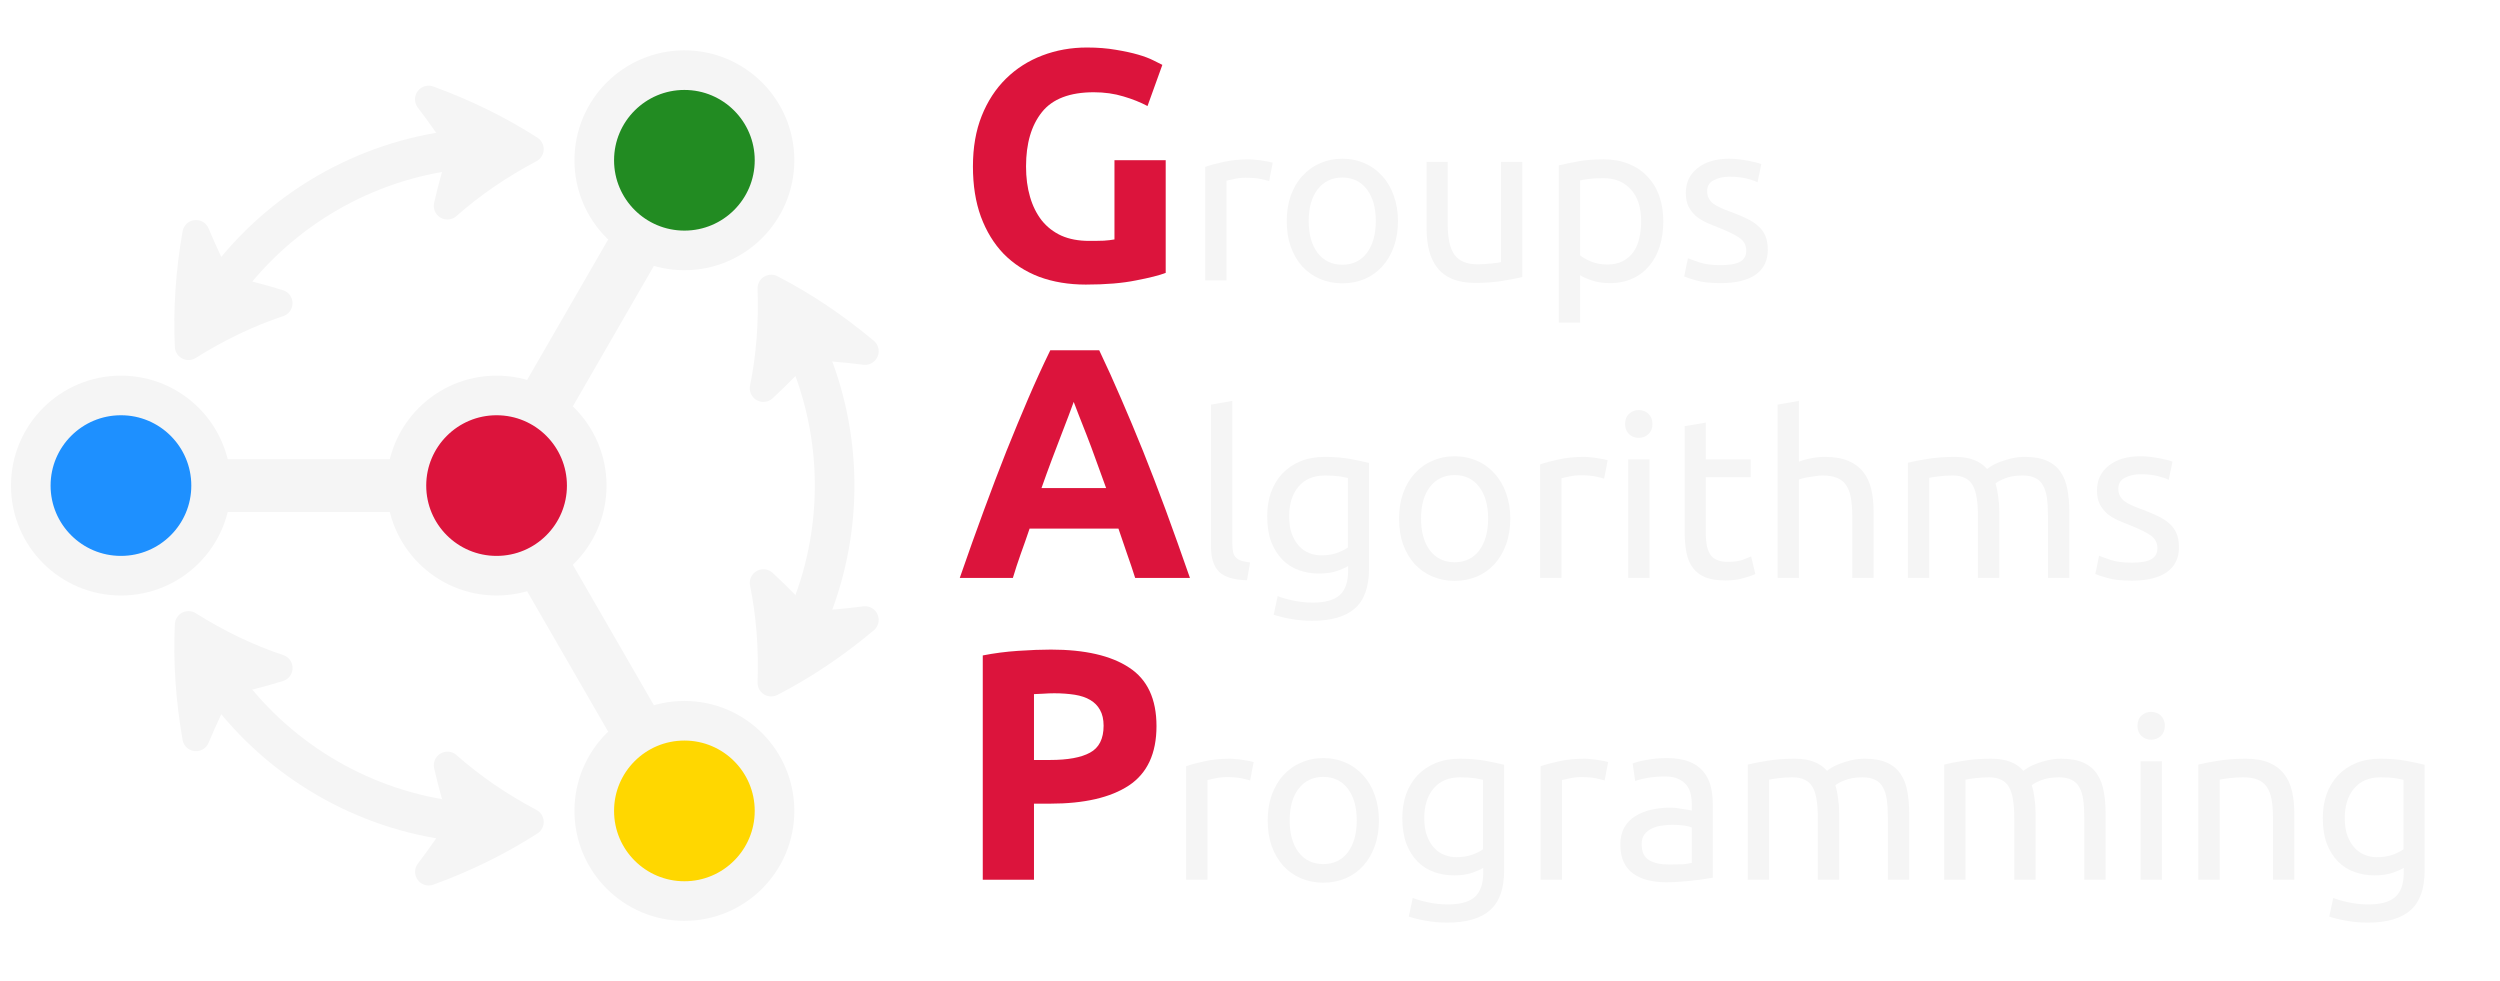
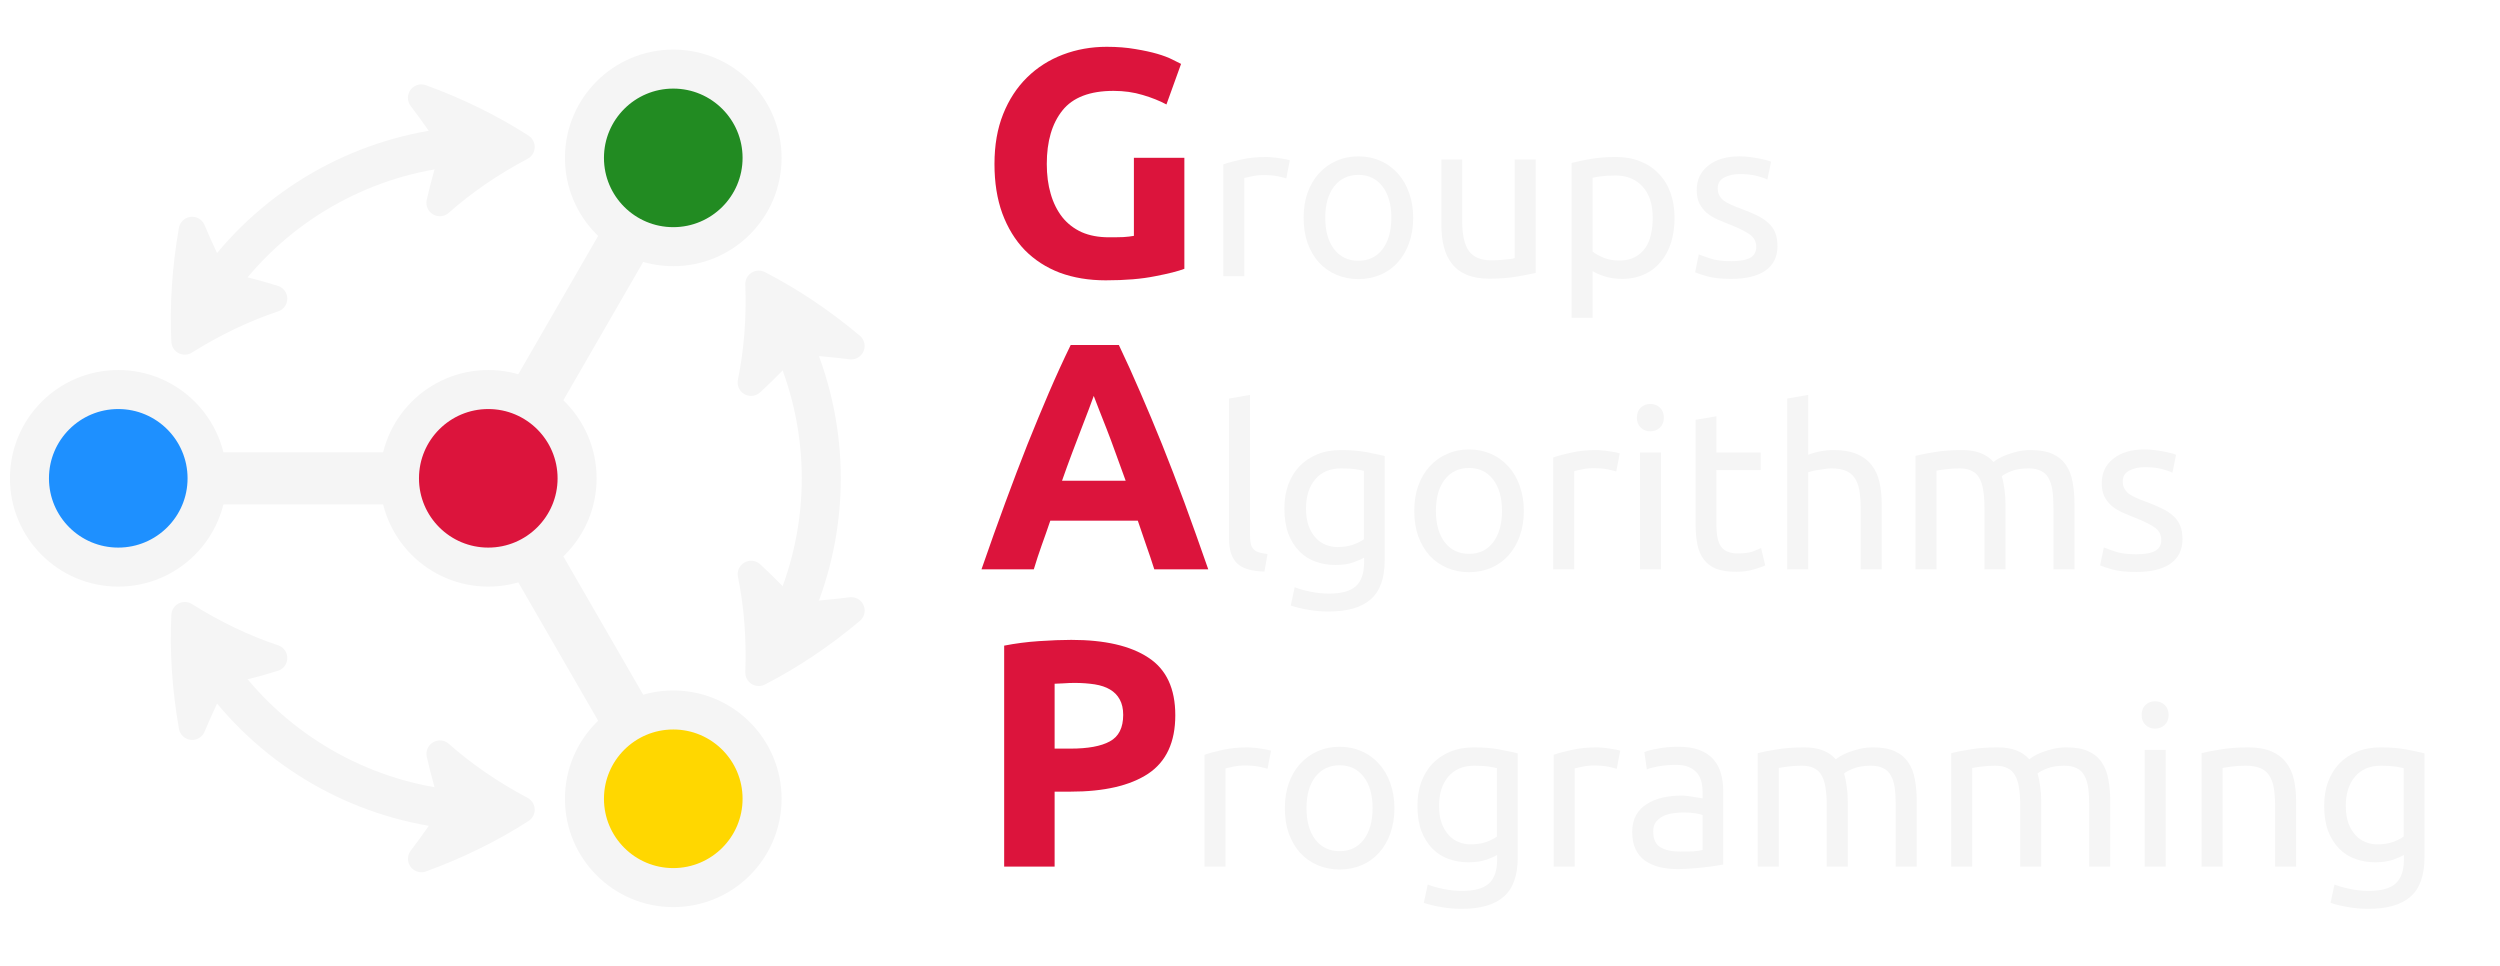
- <svg xmlns="http://www.w3.org/2000/svg" xmlns:xlink="http://www.w3.org/1999/xlink" width="186.845pt" height="73.288pt" viewBox="0 0 186.845 73.288">
+ <svg xmlns="http://www.w3.org/2000/svg" xmlns:xlink="http://www.w3.org/1999/xlink" width="189.68pt" height="73.288pt" viewBox="0 0 189.68 73.288">
  <defs>
    <g>
      <g id="glyph-0-0">
        <path d="M 10.266 -14.062 C 8.473 -14.062 7.18 -13.566 6.391 -12.578 C 5.598 -11.586 5.203 -10.234 5.203 -8.516 C 5.203 -7.68 5.301 -6.926 5.5 -6.25 C 5.695 -5.57 5.988 -4.984 6.375 -4.484 C 6.77 -3.992 7.258 -3.613 7.844 -3.344 C 8.438 -3.082 9.129 -2.953 9.922 -2.953 C 10.348 -2.953 10.711 -2.957 11.016 -2.969 C 11.316 -2.988 11.582 -3.02 11.812 -3.062 L 11.812 -8.984 L 15.641 -8.984 L 15.641 -0.562 C 15.18 -0.383 14.441 -0.195 13.422 0 C 12.41 0.207 11.16 0.312 9.672 0.312 C 8.391 0.312 7.227 0.117 6.188 -0.266 C 5.156 -0.66 4.27 -1.234 3.531 -1.984 C 2.801 -2.742 2.234 -3.672 1.828 -4.766 C 1.43 -5.859 1.234 -7.109 1.234 -8.516 C 1.234 -9.941 1.453 -11.203 1.891 -12.297 C 2.328 -13.391 2.93 -14.316 3.703 -15.078 C 4.473 -15.836 5.379 -16.414 6.422 -16.812 C 7.461 -17.207 8.57 -17.406 9.75 -17.406 C 10.551 -17.406 11.273 -17.348 11.922 -17.234 C 12.566 -17.129 13.117 -17.008 13.578 -16.875 C 14.047 -16.738 14.43 -16.594 14.734 -16.438 C 15.035 -16.289 15.254 -16.18 15.391 -16.109 L 14.281 -13.031 C 13.758 -13.312 13.16 -13.551 12.484 -13.75 C 11.805 -13.957 11.066 -14.062 10.266 -14.062 Z M 10.266 -14.062 " />
      </g>
      <g id="glyph-0-1">
        <path d="M 13.359 0 C 13.172 -0.594 12.969 -1.195 12.75 -1.812 C 12.531 -2.438 12.316 -3.062 12.109 -3.688 L 5.469 -3.688 C 5.258 -3.062 5.039 -2.438 4.812 -1.812 C 4.594 -1.195 4.395 -0.594 4.219 0 L 0.25 0 C 0.883 -1.832 1.488 -3.523 2.062 -5.078 C 2.633 -6.629 3.191 -8.094 3.734 -9.469 C 4.285 -10.844 4.828 -12.148 5.359 -13.391 C 5.891 -14.629 6.441 -15.836 7.016 -17.016 L 10.672 -17.016 C 11.234 -15.836 11.781 -14.629 12.312 -13.391 C 12.852 -12.148 13.398 -10.844 13.953 -9.469 C 14.504 -8.094 15.066 -6.629 15.641 -5.078 C 16.211 -3.523 16.816 -1.832 17.453 0 Z M 8.766 -13.156 C 8.68 -12.906 8.555 -12.566 8.391 -12.141 C 8.234 -11.723 8.047 -11.234 7.828 -10.672 C 7.617 -10.117 7.383 -9.504 7.125 -8.828 C 6.875 -8.16 6.617 -7.457 6.359 -6.719 L 11.188 -6.719 C 10.926 -7.457 10.672 -8.16 10.422 -8.828 C 10.18 -9.504 9.953 -10.117 9.734 -10.672 C 9.516 -11.234 9.32 -11.723 9.156 -12.141 C 8.988 -12.566 8.859 -12.906 8.766 -13.156 Z M 8.766 -13.156 " />
      </g>
      <g id="glyph-0-2">
        <path d="M 7.062 -17.203 C 9.602 -17.203 11.551 -16.754 12.906 -15.859 C 14.27 -14.973 14.953 -13.516 14.953 -11.484 C 14.953 -9.441 14.266 -7.961 12.891 -7.047 C 11.516 -6.141 9.551 -5.688 7 -5.688 L 5.797 -5.688 L 5.797 0 L 1.969 0 L 1.969 -16.766 C 2.801 -16.93 3.68 -17.047 4.609 -17.109 C 5.547 -17.172 6.363 -17.203 7.062 -17.203 Z M 7.312 -13.938 C 7.031 -13.938 6.754 -13.926 6.484 -13.906 C 6.223 -13.895 5.992 -13.883 5.797 -13.875 L 5.797 -8.953 L 7 -8.953 C 8.32 -8.953 9.316 -9.133 9.984 -9.5 C 10.66 -9.863 11 -10.535 11 -11.516 C 11 -11.984 10.91 -12.375 10.734 -12.688 C 10.566 -13 10.32 -13.25 10 -13.438 C 9.688 -13.625 9.301 -13.754 8.844 -13.828 C 8.383 -13.898 7.875 -13.938 7.312 -13.938 Z M 7.312 -13.938 " />
      </g>
      <g id="glyph-1-0">
        <path d="M 4.641 -9.047 C 4.773 -9.047 4.93 -9.035 5.109 -9.016 C 5.285 -9.004 5.457 -8.984 5.625 -8.953 C 5.789 -8.93 5.945 -8.906 6.094 -8.875 C 6.238 -8.844 6.344 -8.816 6.406 -8.797 L 6.141 -7.422 C 6.016 -7.461 5.805 -7.516 5.516 -7.578 C 5.223 -7.641 4.848 -7.672 4.391 -7.672 C 4.098 -7.672 3.805 -7.641 3.516 -7.578 C 3.223 -7.516 3.035 -7.473 2.953 -7.453 L 2.953 0 L 1.359 0 L 1.359 -8.484 C 1.734 -8.617 2.195 -8.742 2.75 -8.859 C 3.312 -8.984 3.941 -9.047 4.641 -9.047 Z M 4.641 -9.047 " />
      </g>
      <g id="glyph-1-1">
        <path d="M 9.188 -4.438 C 9.188 -3.727 9.082 -3.086 8.875 -2.516 C 8.676 -1.953 8.391 -1.461 8.016 -1.047 C 7.648 -0.641 7.211 -0.328 6.703 -0.109 C 6.191 0.105 5.633 0.219 5.031 0.219 C 4.426 0.219 3.867 0.105 3.359 -0.109 C 2.848 -0.328 2.406 -0.641 2.031 -1.047 C 1.664 -1.461 1.379 -1.953 1.172 -2.516 C 0.973 -3.086 0.875 -3.727 0.875 -4.438 C 0.875 -5.125 0.973 -5.754 1.172 -6.328 C 1.379 -6.898 1.664 -7.391 2.031 -7.797 C 2.406 -8.211 2.848 -8.531 3.359 -8.75 C 3.867 -8.977 4.426 -9.094 5.031 -9.094 C 5.633 -9.094 6.191 -8.977 6.703 -8.75 C 7.211 -8.531 7.648 -8.211 8.016 -7.797 C 8.391 -7.391 8.676 -6.898 8.875 -6.328 C 9.082 -5.754 9.188 -5.125 9.188 -4.438 Z M 7.531 -4.438 C 7.531 -5.438 7.305 -6.227 6.859 -6.812 C 6.41 -7.395 5.801 -7.688 5.031 -7.688 C 4.258 -7.688 3.645 -7.395 3.188 -6.812 C 2.738 -6.227 2.516 -5.438 2.516 -4.438 C 2.516 -3.438 2.738 -2.641 3.188 -2.047 C 3.645 -1.461 4.258 -1.172 5.031 -1.172 C 5.801 -1.172 6.41 -1.461 6.859 -2.047 C 7.305 -2.641 7.531 -3.438 7.531 -4.438 Z M 7.531 -4.438 " />
      </g>
      <g id="glyph-1-2">
        <path d="M 8.422 -0.25 C 8.055 -0.164 7.57 -0.07 6.969 0.031 C 6.375 0.133 5.688 0.188 4.906 0.188 C 4.227 0.188 3.656 0.086 3.188 -0.109 C 2.719 -0.305 2.344 -0.586 2.062 -0.953 C 1.781 -1.316 1.578 -1.742 1.453 -2.234 C 1.328 -2.734 1.266 -3.285 1.266 -3.891 L 1.266 -8.859 L 2.844 -8.859 L 2.844 -4.234 C 2.844 -3.148 3.016 -2.375 3.359 -1.906 C 3.703 -1.438 4.273 -1.203 5.078 -1.203 C 5.242 -1.203 5.414 -1.207 5.594 -1.219 C 5.781 -1.238 5.953 -1.254 6.109 -1.266 C 6.273 -1.285 6.422 -1.301 6.547 -1.312 C 6.68 -1.332 6.773 -1.352 6.828 -1.375 L 6.828 -8.859 L 8.422 -8.859 Z M 8.422 -0.25 " />
      </g>
      <g id="glyph-1-3">
        <path d="M 7.516 -4.422 C 7.516 -5.453 7.258 -6.242 6.75 -6.797 C 6.238 -7.359 5.555 -7.641 4.703 -7.641 C 4.223 -7.641 3.848 -7.617 3.578 -7.578 C 3.316 -7.547 3.109 -7.508 2.953 -7.469 L 2.953 -1.875 C 3.141 -1.719 3.414 -1.562 3.781 -1.406 C 4.145 -1.258 4.547 -1.188 4.984 -1.188 C 5.43 -1.188 5.816 -1.27 6.141 -1.438 C 6.461 -1.602 6.727 -1.832 6.938 -2.125 C 7.145 -2.414 7.289 -2.754 7.375 -3.141 C 7.469 -3.535 7.516 -3.961 7.516 -4.422 Z M 9.172 -4.422 C 9.172 -3.742 9.082 -3.117 8.906 -2.547 C 8.727 -1.984 8.469 -1.5 8.125 -1.094 C 7.789 -0.688 7.375 -0.367 6.875 -0.141 C 6.383 0.086 5.82 0.203 5.188 0.203 C 4.676 0.203 4.223 0.133 3.828 0 C 3.43 -0.133 3.141 -0.266 2.953 -0.391 L 2.953 3.156 L 1.359 3.156 L 1.359 -8.594 C 1.734 -8.688 2.203 -8.785 2.766 -8.891 C 3.328 -8.992 3.977 -9.047 4.719 -9.047 C 5.406 -9.047 6.02 -8.938 6.562 -8.719 C 7.102 -8.508 7.566 -8.203 7.953 -7.797 C 8.348 -7.398 8.648 -6.914 8.859 -6.344 C 9.066 -5.77 9.172 -5.129 9.172 -4.422 Z M 9.172 -4.422 " />
      </g>
      <g id="glyph-1-4">
        <path d="M 3.422 -1.141 C 4.066 -1.141 4.547 -1.223 4.859 -1.391 C 5.172 -1.566 5.328 -1.844 5.328 -2.219 C 5.328 -2.602 5.176 -2.91 4.875 -3.141 C 4.57 -3.367 4.066 -3.625 3.359 -3.906 C 3.016 -4.039 2.688 -4.176 2.375 -4.312 C 2.062 -4.457 1.789 -4.625 1.562 -4.812 C 1.344 -5.008 1.16 -5.242 1.016 -5.516 C 0.879 -5.797 0.812 -6.133 0.812 -6.531 C 0.812 -7.312 1.102 -7.93 1.688 -8.391 C 2.27 -8.859 3.062 -9.094 4.062 -9.094 C 4.312 -9.094 4.562 -9.078 4.812 -9.047 C 5.062 -9.016 5.289 -8.977 5.5 -8.938 C 5.719 -8.895 5.91 -8.852 6.078 -8.812 C 6.242 -8.77 6.367 -8.727 6.453 -8.688 L 6.172 -7.328 C 6.004 -7.422 5.738 -7.516 5.375 -7.609 C 5.008 -7.703 4.57 -7.75 4.062 -7.75 C 3.613 -7.75 3.223 -7.66 2.891 -7.484 C 2.566 -7.316 2.406 -7.047 2.406 -6.672 C 2.406 -6.473 2.441 -6.301 2.516 -6.156 C 2.586 -6.008 2.695 -5.875 2.844 -5.75 C 3 -5.633 3.191 -5.523 3.422 -5.422 C 3.648 -5.316 3.926 -5.207 4.25 -5.094 C 4.664 -4.938 5.035 -4.781 5.359 -4.625 C 5.691 -4.469 5.973 -4.285 6.203 -4.078 C 6.441 -3.879 6.625 -3.633 6.75 -3.344 C 6.875 -3.062 6.938 -2.707 6.938 -2.281 C 6.938 -1.469 6.629 -0.848 6.016 -0.422 C 5.41 -0.004 4.547 0.203 3.422 0.203 C 2.641 0.203 2.023 0.133 1.578 0 C 1.141 -0.125 0.844 -0.223 0.688 -0.297 L 0.969 -1.656 C 1.156 -1.582 1.445 -1.477 1.844 -1.344 C 2.238 -1.207 2.766 -1.141 3.422 -1.141 Z M 3.422 -1.141 " />
      </g>
      <g id="glyph-1-5">
        <path d="M 4.016 0.172 C 3.047 0.148 2.352 -0.055 1.938 -0.453 C 1.531 -0.859 1.328 -1.477 1.328 -2.312 L 1.328 -12.953 L 2.922 -13.234 L 2.922 -2.578 C 2.922 -2.316 2.941 -2.098 2.984 -1.922 C 3.023 -1.754 3.098 -1.617 3.203 -1.516 C 3.305 -1.41 3.441 -1.332 3.609 -1.281 C 3.785 -1.227 4 -1.188 4.25 -1.156 Z M 4.016 0.172 " />
      </g>
      <g id="glyph-1-6">
        <path d="M 6.922 -0.891 C 6.785 -0.797 6.52 -0.676 6.125 -0.531 C 5.738 -0.395 5.281 -0.328 4.75 -0.328 C 4.219 -0.328 3.719 -0.41 3.25 -0.578 C 2.781 -0.742 2.367 -1.004 2.016 -1.359 C 1.66 -1.723 1.379 -2.172 1.172 -2.703 C 0.973 -3.242 0.875 -3.883 0.875 -4.625 C 0.875 -5.27 0.969 -5.859 1.156 -6.391 C 1.352 -6.93 1.633 -7.398 2 -7.797 C 2.375 -8.191 2.828 -8.5 3.359 -8.719 C 3.891 -8.938 4.492 -9.047 5.172 -9.047 C 5.898 -9.047 6.539 -8.992 7.094 -8.891 C 7.645 -8.785 8.109 -8.688 8.484 -8.594 L 8.484 -0.688 C 8.484 0.676 8.129 1.664 7.422 2.281 C 6.723 2.895 5.66 3.203 4.234 3.203 C 3.672 3.203 3.141 3.156 2.641 3.062 C 2.148 2.977 1.723 2.875 1.359 2.75 L 1.656 1.359 C 1.969 1.484 2.352 1.594 2.812 1.688 C 3.281 1.789 3.766 1.844 4.266 1.844 C 5.203 1.844 5.879 1.656 6.297 1.281 C 6.711 0.906 6.922 0.305 6.922 -0.516 Z M 6.906 -7.469 C 6.75 -7.508 6.535 -7.551 6.266 -7.594 C 5.992 -7.633 5.633 -7.656 5.188 -7.656 C 4.332 -7.656 3.672 -7.375 3.203 -6.812 C 2.742 -6.258 2.516 -5.523 2.516 -4.609 C 2.516 -4.086 2.582 -3.645 2.719 -3.281 C 2.852 -2.926 3.031 -2.629 3.25 -2.391 C 3.469 -2.148 3.723 -1.973 4.016 -1.859 C 4.305 -1.742 4.602 -1.688 4.906 -1.688 C 5.332 -1.688 5.719 -1.742 6.062 -1.859 C 6.414 -1.984 6.695 -2.125 6.906 -2.281 Z M 6.906 -7.469 " />
      </g>
      <g id="glyph-1-7">
        <path d="M 2.953 0 L 1.359 0 L 1.359 -8.859 L 2.953 -8.859 Z M 2.141 -10.469 C 1.859 -10.469 1.617 -10.562 1.422 -10.75 C 1.223 -10.938 1.125 -11.188 1.125 -11.5 C 1.125 -11.82 1.223 -12.078 1.422 -12.266 C 1.617 -12.453 1.859 -12.547 2.141 -12.547 C 2.43 -12.547 2.676 -12.453 2.875 -12.266 C 3.07 -12.078 3.172 -11.82 3.172 -11.5 C 3.172 -11.188 3.07 -10.938 2.875 -10.75 C 2.676 -10.562 2.43 -10.469 2.141 -10.469 Z M 2.141 -10.469 " />
      </g>
      <g id="glyph-1-8">
        <path d="M 2.844 -8.859 L 6.203 -8.859 L 6.203 -7.531 L 2.844 -7.531 L 2.844 -3.438 C 2.844 -3 2.875 -2.633 2.938 -2.344 C 3.008 -2.051 3.113 -1.82 3.25 -1.656 C 3.383 -1.5 3.555 -1.383 3.766 -1.312 C 3.973 -1.238 4.211 -1.203 4.484 -1.203 C 4.961 -1.203 5.344 -1.254 5.625 -1.359 C 5.914 -1.473 6.117 -1.555 6.234 -1.609 L 6.547 -0.297 C 6.391 -0.211 6.109 -0.113 5.703 0 C 5.305 0.125 4.852 0.188 4.344 0.188 C 3.738 0.188 3.238 0.113 2.844 -0.031 C 2.457 -0.188 2.145 -0.414 1.906 -0.719 C 1.664 -1.031 1.5 -1.41 1.406 -1.859 C 1.312 -2.316 1.266 -2.836 1.266 -3.422 L 1.266 -11.344 L 2.844 -11.609 Z M 2.844 -8.859 " />
      </g>
      <g id="glyph-1-9">
        <path d="M 1.359 0 L 1.359 -12.953 L 2.953 -13.234 L 2.953 -8.688 C 3.242 -8.801 3.555 -8.891 3.891 -8.953 C 4.223 -9.016 4.555 -9.047 4.891 -9.047 C 5.598 -9.047 6.18 -8.945 6.641 -8.75 C 7.109 -8.551 7.484 -8.27 7.766 -7.906 C 8.047 -7.551 8.242 -7.125 8.359 -6.625 C 8.473 -6.125 8.531 -5.578 8.531 -4.984 L 8.531 0 L 6.938 0 L 6.938 -4.641 C 6.938 -5.18 6.898 -5.645 6.828 -6.031 C 6.754 -6.414 6.629 -6.727 6.453 -6.969 C 6.285 -7.207 6.062 -7.379 5.781 -7.484 C 5.5 -7.598 5.145 -7.656 4.719 -7.656 C 4.551 -7.656 4.375 -7.641 4.188 -7.609 C 4.008 -7.586 3.836 -7.562 3.672 -7.531 C 3.504 -7.508 3.352 -7.477 3.219 -7.438 C 3.094 -7.406 3.004 -7.379 2.953 -7.359 L 2.953 0 Z M 1.359 0 " />
      </g>
      <g id="glyph-1-10">
        <path d="M 1.359 -8.609 C 1.723 -8.703 2.203 -8.797 2.797 -8.891 C 3.398 -8.992 4.094 -9.047 4.875 -9.047 C 5.445 -9.047 5.926 -8.969 6.312 -8.812 C 6.695 -8.664 7.02 -8.441 7.281 -8.141 C 7.352 -8.203 7.473 -8.285 7.641 -8.391 C 7.816 -8.492 8.031 -8.594 8.281 -8.688 C 8.531 -8.781 8.805 -8.863 9.109 -8.938 C 9.422 -9.008 9.754 -9.047 10.109 -9.047 C 10.785 -9.047 11.336 -8.945 11.766 -8.75 C 12.203 -8.551 12.539 -8.27 12.781 -7.906 C 13.031 -7.539 13.195 -7.109 13.281 -6.609 C 13.375 -6.109 13.422 -5.566 13.422 -4.984 L 13.422 0 L 11.828 0 L 11.828 -4.641 C 11.828 -5.16 11.801 -5.609 11.75 -5.984 C 11.695 -6.359 11.598 -6.672 11.453 -6.922 C 11.316 -7.172 11.125 -7.352 10.875 -7.469 C 10.633 -7.594 10.32 -7.656 9.938 -7.656 C 9.406 -7.656 8.961 -7.582 8.609 -7.438 C 8.266 -7.301 8.031 -7.176 7.906 -7.062 C 8 -6.758 8.066 -6.43 8.109 -6.078 C 8.16 -5.734 8.188 -5.367 8.188 -4.984 L 8.188 0 L 6.594 0 L 6.594 -4.641 C 6.594 -5.16 6.562 -5.609 6.5 -5.984 C 6.445 -6.359 6.348 -6.672 6.203 -6.922 C 6.066 -7.172 5.875 -7.352 5.625 -7.469 C 5.383 -7.594 5.078 -7.656 4.703 -7.656 C 4.547 -7.656 4.375 -7.648 4.188 -7.641 C 4.008 -7.629 3.836 -7.613 3.672 -7.594 C 3.504 -7.57 3.352 -7.551 3.219 -7.531 C 3.082 -7.508 2.992 -7.492 2.953 -7.484 L 2.953 0 L 1.359 0 Z M 1.359 -8.609 " />
      </g>
      <g id="glyph-1-11">
        <path d="M 4.359 -1.141 C 4.734 -1.141 5.066 -1.145 5.359 -1.156 C 5.648 -1.176 5.891 -1.211 6.078 -1.266 L 6.078 -3.906 C 5.973 -3.957 5.789 -4.004 5.531 -4.047 C 5.27 -4.086 4.961 -4.109 4.609 -4.109 C 4.367 -4.109 4.113 -4.086 3.844 -4.047 C 3.57 -4.016 3.328 -3.945 3.109 -3.844 C 2.891 -3.738 2.703 -3.594 2.547 -3.406 C 2.398 -3.219 2.328 -2.969 2.328 -2.656 C 2.328 -2.094 2.508 -1.695 2.875 -1.469 C 3.238 -1.25 3.734 -1.141 4.359 -1.141 Z M 4.234 -9.094 C 4.867 -9.094 5.406 -9.008 5.844 -8.844 C 6.281 -8.676 6.629 -8.441 6.891 -8.141 C 7.16 -7.836 7.352 -7.477 7.469 -7.062 C 7.582 -6.645 7.641 -6.188 7.641 -5.688 L 7.641 -0.156 C 7.504 -0.133 7.312 -0.102 7.062 -0.062 C 6.82 -0.02 6.547 0.016 6.234 0.047 C 5.93 0.086 5.598 0.117 5.234 0.141 C 4.879 0.172 4.523 0.188 4.172 0.188 C 3.672 0.188 3.211 0.133 2.797 0.031 C 2.379 -0.07 2.016 -0.234 1.703 -0.453 C 1.398 -0.672 1.16 -0.961 0.984 -1.328 C 0.816 -1.691 0.734 -2.129 0.734 -2.641 C 0.734 -3.129 0.832 -3.551 1.031 -3.906 C 1.227 -4.258 1.5 -4.539 1.844 -4.75 C 2.188 -4.969 2.582 -5.129 3.031 -5.234 C 3.488 -5.336 3.969 -5.391 4.469 -5.391 C 4.625 -5.391 4.785 -5.379 4.953 -5.359 C 5.129 -5.336 5.289 -5.312 5.438 -5.281 C 5.594 -5.258 5.727 -5.238 5.844 -5.219 C 5.957 -5.195 6.035 -5.18 6.078 -5.172 L 6.078 -5.609 C 6.078 -5.867 6.051 -6.125 6 -6.375 C 5.945 -6.633 5.844 -6.863 5.688 -7.062 C 5.539 -7.258 5.336 -7.414 5.078 -7.531 C 4.828 -7.656 4.5 -7.719 4.094 -7.719 C 3.57 -7.719 3.113 -7.68 2.719 -7.609 C 2.32 -7.535 2.031 -7.457 1.844 -7.375 L 1.656 -8.688 C 1.852 -8.781 2.191 -8.867 2.672 -8.953 C 3.148 -9.047 3.672 -9.094 4.234 -9.094 Z M 4.234 -9.094 " />
      </g>
      <g id="glyph-1-12">
        <path d="M 1.359 -8.609 C 1.723 -8.703 2.207 -8.797 2.812 -8.891 C 3.414 -8.992 4.109 -9.047 4.891 -9.047 C 5.598 -9.047 6.18 -8.945 6.641 -8.75 C 7.109 -8.551 7.484 -8.27 7.766 -7.906 C 8.047 -7.551 8.242 -7.125 8.359 -6.625 C 8.473 -6.125 8.531 -5.578 8.531 -4.984 L 8.531 0 L 6.938 0 L 6.938 -4.641 C 6.938 -5.18 6.898 -5.645 6.828 -6.031 C 6.754 -6.414 6.629 -6.727 6.453 -6.969 C 6.285 -7.207 6.062 -7.379 5.781 -7.484 C 5.5 -7.598 5.145 -7.656 4.719 -7.656 C 4.551 -7.656 4.375 -7.648 4.188 -7.641 C 4.008 -7.629 3.836 -7.613 3.672 -7.594 C 3.504 -7.57 3.352 -7.551 3.219 -7.531 C 3.094 -7.508 3.004 -7.492 2.953 -7.484 L 2.953 0 L 1.359 0 Z M 1.359 -8.609 " />
      </g>
    </g>
    <clipPath id="clip-0">
-       <path clip-rule="nonzero" d="M 0.82 0 L 105 0 L 105 72.582 L 0.82 72.582 Z M 0.82 0 " />
+       <path clip-rule="nonzero" d="M 0.754 0 L 105 0 L 105 72.582 L 0.754 72.582 Z M 0.754 0 " />
    </clipPath>
    <clipPath id="clip-1">
-       <path clip-rule="nonzero" d="M 0.82 0 L 105 0 L 105 72.582 L 0.82 72.582 Z M 0.82 0 " />
+       <path clip-rule="nonzero" d="M 0.754 0 L 105 0 L 105 72.582 L 0.754 72.582 Z M 0.754 0 " />
    </clipPath>
    <clipPath id="clip-2">
-       <path clip-rule="nonzero" d="M 0.82 0 L 86 0 L 86 72.582 L 0.82 72.582 Z M 0.82 0 " />
+       <path clip-rule="nonzero" d="M 0.754 0 L 86 0 L 86 72.582 L 0.754 72.582 Z M 0.754 0 " />
    </clipPath>
    <clipPath id="clip-3">
-       <path clip-rule="nonzero" d="M 0.82 0 L 58 0 L 58 72.582 L 0.82 72.582 Z M 0.82 0 " />
+       <path clip-rule="nonzero" d="M 0.754 0 L 58 0 L 58 72.582 L 0.754 72.582 Z M 0.754 0 " />
    </clipPath>
    <clipPath id="clip-4">
      <path clip-rule="nonzero" d="M 2 12 L 100 12 L 100 72.582 L 2 72.582 Z M 2 12 " />
    </clipPath>
    <clipPath id="clip-5">
-       <path clip-rule="nonzero" d="M 0.82 0 L 76 0 L 76 64 L 0.82 64 Z M 0.82 0 " />
+       <path clip-rule="nonzero" d="M 0.754 0 L 76 0 L 76 64 L 0.754 64 Z M 0.754 0 " />
    </clipPath>
    <clipPath id="clip-6">
-       <path clip-rule="nonzero" d="M 0.82 9 L 76 9 L 76 72.582 L 0.82 72.582 Z M 0.82 9 " />
+       <path clip-rule="nonzero" d="M 0.754 9 L 76 9 L 76 72.582 L 0.754 72.582 Z M 0.754 9 " />
    </clipPath>
    <clipPath id="clip-7">
      <path clip-rule="nonzero" d="M 18 0 L 105 0 L 105 72.582 L 18 72.582 Z M 18 0 " />
    </clipPath>
  </defs>
  <g clip-path="url(#clip-0)">
-     <path fill="none" stroke-width="3.985" stroke-linecap="butt" stroke-linejoin="miter" stroke="rgb(95.999%, 95.999%, 95.999%)" stroke-opacity="1" stroke-miterlimit="10" d="M 2.836 4.909 L 11.339 19.641 " transform="matrix(0.990378, 0, 0, -0.990378, 37.11355, 36.29142)" />
+     <path fill="none" stroke-width="3.985" stroke-linecap="butt" stroke-linejoin="miter" stroke="rgb(95.999%, 95.999%, 95.999%)" stroke-opacity="1" stroke-miterlimit="10" d="M 2.833 4.909 L 11.337 19.641 " transform="matrix(0.990378, 0, 0, -0.990378, 37.04548, 36.29142)" />
  </g>
-   <path fill="none" stroke-width="3.985" stroke-linecap="butt" stroke-linejoin="miter" stroke="rgb(95.999%, 95.999%, 95.999%)" stroke-opacity="1" stroke-miterlimit="10" d="M -5.668 -0.002 L -22.679 -0.002 " transform="matrix(0.990378, 0, 0, -0.990378, 37.11355, 36.29142)" />
+   <path fill="none" stroke-width="3.985" stroke-linecap="butt" stroke-linejoin="miter" stroke="rgb(95.999%, 95.999%, 95.999%)" stroke-opacity="1" stroke-miterlimit="10" d="M -5.67 -0.002 L -22.678 -0.002 " transform="matrix(0.990378, 0, 0, -0.990378, 37.04548, 36.29142)" />
  <g clip-path="url(#clip-1)">
-     <path fill="none" stroke-width="3.985" stroke-linecap="butt" stroke-linejoin="miter" stroke="rgb(95.999%, 95.999%, 95.999%)" stroke-opacity="1" stroke-miterlimit="10" d="M 2.836 -4.908 L 11.339 -19.64 " transform="matrix(0.990378, 0, 0, -0.990378, 37.11355, 36.29142)" />
+     <path fill="none" stroke-width="3.985" stroke-linecap="butt" stroke-linejoin="miter" stroke="rgb(95.999%, 95.999%, 95.999%)" stroke-opacity="1" stroke-miterlimit="10" d="M 2.833 -4.908 L 11.337 -19.64 " transform="matrix(0.990378, 0, 0, -0.990378, 37.04548, 36.29142)" />
  </g>
-   <path fill-rule="nonzero" fill="rgb(86.4%, 7.999%, 23.499%)" fill-opacity="1" d="M 43.852 36.293 C 43.852 32.57 40.836 29.555 37.113 29.555 C 33.391 29.555 30.375 32.57 30.375 36.293 C 30.375 40.012 33.391 43.027 37.113 43.027 C 40.836 43.027 43.852 40.012 43.852 36.293 Z M 43.852 36.293 " />
+   <path fill-rule="nonzero" fill="rgb(86.4%, 7.999%, 23.499%)" fill-opacity="1" d="M 43.785 36.293 C 43.785 32.57 40.766 29.555 37.047 29.555 C 33.324 29.555 30.309 32.57 30.309 36.293 C 30.309 40.012 33.324 43.027 37.047 43.027 C 40.766 43.027 43.785 40.012 43.785 36.293 Z M 43.785 36.293 " />
  <g clip-path="url(#clip-2)">
-     <path fill="none" stroke-width="2.989" stroke-linecap="butt" stroke-linejoin="miter" stroke="rgb(95.999%, 95.999%, 95.999%)" stroke-opacity="1" stroke-miterlimit="10" d="M 6.803 -0.002 C 6.803 3.757 3.759 6.802 -0 6.802 C -3.759 6.802 -6.804 3.757 -6.804 -0.002 C -6.804 -3.756 -3.759 -6.801 -0 -6.801 C 3.759 -6.801 6.803 -3.756 6.803 -0.002 Z M 6.803 -0.002 " transform="matrix(0.990378, 0, 0, -0.990378, 37.11355, 36.29142)" />
+     <path fill="none" stroke-width="2.989" stroke-linecap="butt" stroke-linejoin="miter" stroke="rgb(95.999%, 95.999%, 95.999%)" stroke-opacity="1" stroke-miterlimit="10" d="M 6.805 -0.002 C 6.805 3.757 3.756 6.802 0.001 6.802 C -3.757 6.802 -6.802 3.757 -6.802 -0.002 C -6.802 -3.756 -3.757 -6.801 0.001 -6.801 C 3.756 -6.801 6.805 -3.756 6.805 -0.002 Z M 6.805 -0.002 " transform="matrix(0.990378, 0, 0, -0.990378, 37.04548, 36.29142)" />
  </g>
-   <path fill-rule="nonzero" fill="rgb(13.199%, 54.5%, 13.199%)" fill-opacity="1" stroke-width="2.989" stroke-linecap="butt" stroke-linejoin="miter" stroke="rgb(95.999%, 95.999%, 95.999%)" stroke-opacity="1" stroke-miterlimit="10" d="M 20.975 24.547 C 20.975 28.306 17.93 31.351 14.175 31.351 C 10.416 31.351 7.371 28.306 7.371 24.547 C 7.371 20.792 10.416 17.747 14.175 17.747 C 17.93 17.747 20.975 20.792 20.975 24.547 Z M 20.975 24.547 " transform="matrix(0.990378, 0, 0, -0.990378, 37.11355, 36.29142)" />
-   <path fill-rule="nonzero" fill="rgb(11.6%, 56.499%, 100%)" fill-opacity="1" d="M 15.777 36.293 C 15.777 32.57 12.762 29.555 9.039 29.555 C 5.316 29.555 2.301 32.57 2.301 36.293 C 2.301 40.012 5.316 43.027 9.039 43.027 C 12.762 43.027 15.777 40.012 15.777 36.293 Z M 15.777 36.293 " />
+   <path fill-rule="nonzero" fill="rgb(13.199%, 54.5%, 13.199%)" fill-opacity="1" stroke-width="2.989" stroke-linecap="butt" stroke-linejoin="miter" stroke="rgb(95.999%, 95.999%, 95.999%)" stroke-opacity="1" stroke-miterlimit="10" d="M 20.977 24.547 C 20.977 28.306 17.932 31.351 14.173 31.351 C 10.414 31.351 7.369 28.306 7.369 24.547 C 7.369 20.792 10.414 17.747 14.173 17.747 C 17.932 17.747 20.977 20.792 20.977 24.547 Z M 20.977 24.547 " transform="matrix(0.990378, 0, 0, -0.990378, 37.04548, 36.29142)" />
+   <path fill-rule="nonzero" fill="rgb(11.6%, 56.499%, 100%)" fill-opacity="1" d="M 15.711 36.293 C 15.711 32.57 12.691 29.555 8.973 29.555 C 5.25 29.555 2.234 32.57 2.234 36.293 C 2.234 40.012 5.25 43.027 8.973 43.027 C 12.691 43.027 15.711 40.012 15.711 36.293 Z M 15.711 36.293 " />
  <g clip-path="url(#clip-3)">
-     <path fill="none" stroke-width="2.989" stroke-linecap="butt" stroke-linejoin="miter" stroke="rgb(95.999%, 95.999%, 95.999%)" stroke-opacity="1" stroke-miterlimit="10" d="M -21.543 -0.002 C -21.543 3.757 -24.588 6.802 -28.347 6.802 C -32.106 6.802 -35.151 3.757 -35.151 -0.002 C -35.151 -3.756 -32.106 -6.801 -28.347 -6.801 C -24.588 -6.801 -21.543 -3.756 -21.543 -0.002 Z M -21.543 -0.002 " transform="matrix(0.990378, 0, 0, -0.990378, 37.11355, 36.29142)" />
+     <path fill="none" stroke-width="2.989" stroke-linecap="butt" stroke-linejoin="miter" stroke="rgb(95.999%, 95.999%, 95.999%)" stroke-opacity="1" stroke-miterlimit="10" d="M -21.542 -0.002 C -21.542 3.757 -24.591 6.802 -28.346 6.802 C -32.104 6.802 -35.149 3.757 -35.149 -0.002 C -35.149 -3.756 -32.104 -6.801 -28.346 -6.801 C -24.591 -6.801 -21.542 -3.756 -21.542 -0.002 Z M -21.542 -0.002 " transform="matrix(0.990378, 0, 0, -0.990378, 37.04548, 36.29142)" />
  </g>
-   <path fill-rule="nonzero" fill="rgb(100%, 84.399%, 0%)" fill-opacity="1" d="M 57.887 60.605 C 57.887 56.883 54.871 53.867 51.152 53.867 C 47.43 53.867 44.414 56.883 44.414 60.605 C 44.414 64.324 47.43 67.344 51.152 67.344 C 54.871 67.344 57.887 64.324 57.887 60.605 Z M 57.887 60.605 " />
+   <path fill-rule="nonzero" fill="rgb(100%, 84.399%, 0%)" fill-opacity="1" d="M 57.82 60.605 C 57.82 56.883 54.805 53.867 51.082 53.867 C 47.359 53.867 44.344 56.883 44.344 60.605 C 44.344 64.324 47.359 67.344 51.082 67.344 C 54.805 67.344 57.82 64.324 57.82 60.605 Z M 57.82 60.605 " />
  <g clip-path="url(#clip-4)">
-     <path fill="none" stroke-width="2.989" stroke-linecap="butt" stroke-linejoin="miter" stroke="rgb(95.999%, 95.999%, 95.999%)" stroke-opacity="1" stroke-miterlimit="10" d="M 20.975 -24.55 C 20.975 -20.791 17.93 -17.747 14.175 -17.747 C 10.416 -17.747 7.371 -20.791 7.371 -24.55 C 7.371 -28.305 10.416 -31.354 14.175 -31.354 C 17.93 -31.354 20.975 -28.305 20.975 -24.55 Z M 20.975 -24.55 " transform="matrix(0.990378, 0, 0, -0.990378, 37.11355, 36.29142)" />
+     <path fill="none" stroke-width="2.989" stroke-linecap="butt" stroke-linejoin="miter" stroke="rgb(95.999%, 95.999%, 95.999%)" stroke-opacity="1" stroke-miterlimit="10" d="M 20.977 -24.55 C 20.977 -20.791 17.932 -17.747 14.173 -17.747 C 10.414 -17.747 7.369 -20.791 7.369 -24.55 C 7.369 -28.305 10.414 -31.354 14.173 -31.354 C 17.932 -31.354 20.977 -28.305 20.977 -24.55 Z M 20.977 -24.55 " transform="matrix(0.990378, 0, 0, -0.990378, 37.04548, 36.29142)" />
  </g>
  <g clip-path="url(#clip-5)">
-     <path fill="none" stroke-width="2.989" stroke-linecap="butt" stroke-linejoin="miter" stroke="rgb(95.999%, 95.999%, 95.999%)" stroke-opacity="1" stroke-miterlimit="10" d="M -3.022 25.336 C -9.944 24.512 -16.254 20.867 -20.431 15.282 " transform="matrix(0.990378, 0, 0, -0.990378, 37.11355, 36.29142)" />
+     <path fill="none" stroke-width="2.989" stroke-linecap="butt" stroke-linejoin="miter" stroke="rgb(95.999%, 95.999%, 95.999%)" stroke-opacity="1" stroke-miterlimit="10" d="M -3.02 25.336 C -9.946 24.512 -16.257 20.867 -20.433 15.282 " transform="matrix(0.990378, 0, 0, -0.990378, 37.04548, 36.29142)" />
  </g>
-   <path fill-rule="nonzero" fill="rgb(95.999%, 95.999%, 95.999%)" fill-opacity="1" stroke-width="2.057" stroke-linecap="butt" stroke-linejoin="round" stroke="rgb(95.999%, 95.999%, 95.999%)" stroke-opacity="1" stroke-miterlimit="10" d="M 2.528 25.387 C 0.217 26.874 -2.351 28.136 -5.128 29.15 C -4.193 27.923 -3.317 26.669 -2.509 25.391 C -2.982 23.967 -3.384 22.54 -3.712 21.108 C -1.897 22.713 0.193 24.153 2.528 25.387 Z M 2.528 25.387 " transform="matrix(0.990378, 0, 0, -0.990378, 37.11355, 36.29142)" />
-   <path fill-rule="nonzero" fill="rgb(95.999%, 95.999%, 95.999%)" fill-opacity="1" stroke-width="2.057" stroke-linecap="butt" stroke-linejoin="round" stroke="rgb(95.999%, 95.999%, 95.999%)" stroke-opacity="1" stroke-miterlimit="10" d="M -23.251 10.502 C -21.015 11.906 -18.723 12.999 -16.428 13.764 C -17.828 14.198 -19.268 14.564 -20.735 14.868 C -21.437 16.205 -22.088 17.59 -22.683 19.009 C -23.192 16.103 -23.381 13.247 -23.251 10.502 Z M -23.251 10.502 " transform="matrix(0.990378, 0, 0, -0.990378, 37.11355, 36.29142)" />
+   <path fill-rule="nonzero" fill="rgb(95.999%, 95.999%, 95.999%)" fill-opacity="1" stroke-width="2.057" stroke-linecap="butt" stroke-linejoin="round" stroke="rgb(95.999%, 95.999%, 95.999%)" stroke-opacity="1" stroke-miterlimit="10" d="M 2.53 25.387 C 0.218 26.874 -2.349 28.136 -5.126 29.15 C -4.191 27.923 -3.32 26.669 -2.511 25.391 C -2.984 23.967 -3.383 22.54 -3.71 21.108 C -1.9 22.713 0.195 24.153 2.53 25.387 Z M 2.53 25.387 " transform="matrix(0.990378, 0, 0, -0.990378, 37.04548, 36.29142)" />
+   <path fill-rule="nonzero" fill="rgb(95.999%, 95.999%, 95.999%)" fill-opacity="1" stroke-width="2.057" stroke-linecap="butt" stroke-linejoin="round" stroke="rgb(95.999%, 95.999%, 95.999%)" stroke-opacity="1" stroke-miterlimit="10" d="M -23.25 10.502 C -21.013 11.906 -18.722 12.999 -16.426 13.764 C -17.83 14.198 -19.266 14.564 -20.733 14.868 C -21.439 16.205 -22.086 17.59 -22.686 19.009 C -23.194 16.103 -23.384 13.247 -23.25 10.502 Z M -23.25 10.502 " transform="matrix(0.990378, 0, 0, -0.990378, 37.04548, 36.29142)" />
  <g clip-path="url(#clip-6)">
-     <path fill="none" stroke-width="2.989" stroke-linecap="butt" stroke-linejoin="miter" stroke="rgb(95.999%, 95.999%, 95.999%)" stroke-opacity="1" stroke-miterlimit="10" d="M -20.431 -15.281 C -16.254 -20.866 -9.944 -24.511 -3.018 -25.335 " transform="matrix(0.990378, 0, 0, -0.990378, 37.11355, 36.29142)" />
+     <path fill="none" stroke-width="2.989" stroke-linecap="butt" stroke-linejoin="miter" stroke="rgb(95.999%, 95.999%, 95.999%)" stroke-opacity="1" stroke-miterlimit="10" d="M -20.43 -15.281 C -16.253 -20.866 -9.942 -24.511 -3.02 -25.335 " transform="matrix(0.990378, 0, 0, -0.990378, 37.04548, 36.29142)" />
  </g>
-   <path fill-rule="nonzero" fill="rgb(95.999%, 95.999%, 95.999%)" fill-opacity="1" stroke-width="2.057" stroke-linecap="butt" stroke-linejoin="round" stroke="rgb(95.999%, 95.999%, 95.999%)" stroke-opacity="1" stroke-miterlimit="10" d="M -23.251 -10.501 C -23.381 -13.246 -23.192 -16.106 -22.683 -19.013 C -22.088 -17.593 -21.437 -16.208 -20.735 -14.867 C -19.268 -14.567 -17.828 -14.201 -16.424 -13.767 C -18.723 -13.002 -21.015 -11.909 -23.251 -10.501 Z M -23.251 -10.501 " transform="matrix(0.990378, 0, 0, -0.990378, 37.11355, 36.29142)" />
-   <path fill-rule="nonzero" fill="rgb(95.999%, 95.999%, 95.999%)" fill-opacity="1" stroke-width="2.057" stroke-linecap="butt" stroke-linejoin="round" stroke="rgb(95.999%, 95.999%, 95.999%)" stroke-opacity="1" stroke-miterlimit="10" d="M 2.528 -25.386 C 0.193 -24.152 -1.897 -22.712 -3.708 -21.107 C -3.38 -22.539 -2.982 -23.97 -2.509 -25.39 C -3.317 -26.668 -4.189 -27.923 -5.12 -29.149 C -2.347 -28.139 0.217 -26.873 2.528 -25.386 Z M 2.528 -25.386 " transform="matrix(0.990378, 0, 0, -0.990378, 37.11355, 36.29142)" />
+   <path fill-rule="nonzero" fill="rgb(95.999%, 95.999%, 95.999%)" fill-opacity="1" stroke-width="2.057" stroke-linecap="butt" stroke-linejoin="round" stroke="rgb(95.999%, 95.999%, 95.999%)" stroke-opacity="1" stroke-miterlimit="10" d="M -23.25 -10.501 C -23.384 -13.246 -23.194 -16.106 -22.682 -19.013 C -22.086 -17.593 -21.439 -16.208 -20.733 -14.867 C -19.266 -14.567 -17.83 -14.201 -16.426 -13.767 C -18.722 -13.002 -21.013 -11.909 -23.25 -10.501 Z M -23.25 -10.501 " transform="matrix(0.990378, 0, 0, -0.990378, 37.04548, 36.29142)" />
+   <path fill-rule="nonzero" fill="rgb(95.999%, 95.999%, 95.999%)" fill-opacity="1" stroke-width="2.057" stroke-linecap="butt" stroke-linejoin="round" stroke="rgb(95.999%, 95.999%, 95.999%)" stroke-opacity="1" stroke-miterlimit="10" d="M 2.53 -25.386 C 0.195 -24.152 -1.896 -22.712 -3.706 -21.107 C -3.383 -22.539 -2.98 -23.97 -2.507 -25.39 C -3.316 -26.668 -4.187 -27.923 -5.122 -29.149 C -2.349 -28.139 0.218 -26.873 2.53 -25.386 Z M 2.53 -25.386 " transform="matrix(0.990378, 0, 0, -0.990378, 37.04548, 36.29142)" />
  <g clip-path="url(#clip-7)">
-     <path fill="none" stroke-width="2.989" stroke-linecap="butt" stroke-linejoin="miter" stroke="rgb(95.999%, 95.999%, 95.999%)" stroke-opacity="1" stroke-miterlimit="10" d="M 23.452 -10.051 C 26.197 -3.642 26.197 3.643 23.452 10.052 " transform="matrix(0.990378, 0, 0, -0.990378, 37.11355, 36.29142)" />
+     <path fill="none" stroke-width="2.989" stroke-linecap="butt" stroke-linejoin="miter" stroke="rgb(95.999%, 95.999%, 95.999%)" stroke-opacity="1" stroke-miterlimit="10" d="M 23.45 -10.051 C 26.199 -3.642 26.199 3.643 23.45 10.052 " transform="matrix(0.990378, 0, 0, -0.990378, 37.04548, 36.29142)" />
  </g>
-   <path fill-rule="nonzero" fill="rgb(95.999%, 95.999%, 95.999%)" fill-opacity="1" stroke-width="2.057" stroke-linecap="butt" stroke-linejoin="round" stroke="rgb(95.999%, 95.999%, 95.999%)" stroke-opacity="1" stroke-miterlimit="10" d="M 20.723 -14.883 C 23.164 -13.625 25.542 -12.035 27.806 -10.134 C 26.28 -10.331 24.757 -10.462 23.243 -10.521 C 22.249 -9.401 21.212 -8.34 20.135 -7.342 C 20.62 -9.712 20.817 -12.244 20.723 -14.883 Z M 20.723 -14.883 " transform="matrix(0.990378, 0, 0, -0.990378, 37.11355, 36.29142)" />
-   <path fill-rule="nonzero" fill="rgb(95.999%, 95.999%, 95.999%)" fill-opacity="1" stroke-width="2.057" stroke-linecap="butt" stroke-linejoin="round" stroke="rgb(95.999%, 95.999%, 95.999%)" stroke-opacity="1" stroke-miterlimit="10" d="M 20.723 14.884 C 20.817 12.245 20.62 9.713 20.135 7.343 C 21.212 8.34 22.249 9.401 23.243 10.522 C 24.754 10.462 26.276 10.332 27.806 10.139 C 25.542 12.036 23.164 13.626 20.723 14.884 Z M 20.723 14.884 " transform="matrix(0.990378, 0, 0, -0.990378, 37.11355, 36.29142)" />
+   <path fill-rule="nonzero" fill="rgb(95.999%, 95.999%, 95.999%)" fill-opacity="1" stroke-width="2.057" stroke-linecap="butt" stroke-linejoin="round" stroke="rgb(95.999%, 95.999%, 95.999%)" stroke-opacity="1" stroke-miterlimit="10" d="M 20.72 -14.883 C 23.166 -13.625 25.544 -12.035 27.808 -10.134 C 26.278 -10.331 24.755 -10.462 23.245 -10.521 C 22.251 -9.401 21.213 -8.34 20.137 -7.342 C 20.618 -9.712 20.819 -12.244 20.72 -14.883 Z M 20.72 -14.883 " transform="matrix(0.990378, 0, 0, -0.990378, 37.04548, 36.29142)" />
+   <path fill-rule="nonzero" fill="rgb(95.999%, 95.999%, 95.999%)" fill-opacity="1" stroke-width="2.057" stroke-linecap="butt" stroke-linejoin="round" stroke="rgb(95.999%, 95.999%, 95.999%)" stroke-opacity="1" stroke-miterlimit="10" d="M 20.72 14.884 C 20.819 12.245 20.618 9.713 20.133 7.343 C 21.213 8.34 22.247 9.401 23.245 10.522 C 24.755 10.462 26.278 10.332 27.804 10.139 C 25.544 12.036 23.166 13.626 20.72 14.884 Z M 20.72 14.884 " transform="matrix(0.990378, 0, 0, -0.990378, 37.04548, 36.29142)" />
  <g fill="rgb(86.4%, 7.999%, 23.499%)" fill-opacity="1">
-     <use xlink:href="#glyph-0-0" x="71.481" y="20.957" />
+     <use xlink:href="#glyph-0-0" x="74.219" y="20.957" />
  </g>
  <g fill="rgb(95.999%, 95.999%, 95.999%)" fill-opacity="1">
-     <use xlink:href="#glyph-1-0" x="88.713" y="20.957" />
-     <use xlink:href="#glyph-1-1" x="95.294" y="20.957" />
-     <use xlink:href="#glyph-1-2" x="105.354" y="20.957" />
-     <use xlink:href="#glyph-1-3" x="115.14" y="20.957" />
-     <use xlink:href="#glyph-1-4" x="125.183" y="20.957" />
+     <use xlink:href="#glyph-1-0" x="91.453" y="20.957" />
+     <use xlink:href="#glyph-1-1" x="98.034" y="20.957" />
+     <use xlink:href="#glyph-1-2" x="108.094" y="20.957" />
+     <use xlink:href="#glyph-1-3" x="117.88" y="20.957" />
+     <use xlink:href="#glyph-1-4" x="127.922" y="20.957" />
  </g>
  <g fill="rgb(86.4%, 7.999%, 23.499%)" fill-opacity="1">
-     <use xlink:href="#glyph-0-1" x="71.481" y="43.194" />
+     <use xlink:href="#glyph-0-1" x="74.219" y="43.194" />
  </g>
  <g fill="rgb(95.999%, 95.999%, 95.999%)" fill-opacity="1">
-     <use xlink:href="#glyph-1-5" x="89.18" y="43.194" />
-     <use xlink:href="#glyph-1-6" x="93.834" y="43.194" />
-     <use xlink:href="#glyph-1-1" x="103.689" y="43.194" />
-     <use xlink:href="#glyph-1-0" x="113.748" y="43.194" />
-     <use xlink:href="#glyph-1-7" x="120.33" y="43.194" />
-     <use xlink:href="#glyph-1-8" x="124.643" y="43.194" />
-     <use xlink:href="#glyph-1-9" x="131.497" y="43.194" />
-     <use xlink:href="#glyph-1-10" x="141.233" y="43.194" />
-     <use xlink:href="#glyph-1-4" x="155.913" y="43.194" />
+     <use xlink:href="#glyph-1-5" x="91.919" y="43.194" />
+     <use xlink:href="#glyph-1-6" x="96.574" y="43.194" />
+     <use xlink:href="#glyph-1-1" x="106.429" y="43.194" />
+     <use xlink:href="#glyph-1-0" x="116.488" y="43.194" />
+     <use xlink:href="#glyph-1-7" x="123.069" y="43.194" />
+     <use xlink:href="#glyph-1-8" x="127.383" y="43.194" />
+     <use xlink:href="#glyph-1-9" x="134.237" y="43.194" />
+     <use xlink:href="#glyph-1-10" x="143.972" y="43.194" />
+     <use xlink:href="#glyph-1-4" x="158.652" y="43.194" />
  </g>
  <g fill="rgb(86.4%, 7.999%, 23.499%)" fill-opacity="1">
-     <use xlink:href="#glyph-0-2" x="71.481" y="65.752" />
+     <use xlink:href="#glyph-0-2" x="74.219" y="65.752" />
  </g>
  <g fill="rgb(95.999%, 95.999%, 95.999%)" fill-opacity="1">
-     <use xlink:href="#glyph-1-0" x="87.29" y="65.752" />
-     <use xlink:href="#glyph-1-1" x="93.871" y="65.752" />
-     <use xlink:href="#glyph-1-6" x="103.931" y="65.752" />
-     <use xlink:href="#glyph-1-0" x="113.785" y="65.752" />
-     <use xlink:href="#glyph-1-11" x="120.367" y="65.752" />
-     <use xlink:href="#glyph-1-10" x="129.267" y="65.752" />
-     <use xlink:href="#glyph-1-10" x="143.947" y="65.752" />
-     <use xlink:href="#glyph-1-7" x="158.626" y="65.752" />
-     <use xlink:href="#glyph-1-12" x="162.94" y="65.752" />
-     <use xlink:href="#glyph-1-6" x="172.727" y="65.752" />
+     <use xlink:href="#glyph-1-0" x="90.029" y="65.752" />
+     <use xlink:href="#glyph-1-1" x="96.61" y="65.752" />
+     <use xlink:href="#glyph-1-6" x="106.669" y="65.752" />
+     <use xlink:href="#glyph-1-0" x="116.524" y="65.752" />
+     <use xlink:href="#glyph-1-11" x="123.105" y="65.752" />
+     <use xlink:href="#glyph-1-10" x="132.005" y="65.752" />
+     <use xlink:href="#glyph-1-10" x="146.685" y="65.752" />
+     <use xlink:href="#glyph-1-7" x="161.365" y="65.752" />
+     <use xlink:href="#glyph-1-12" x="165.679" y="65.752" />
+     <use xlink:href="#glyph-1-6" x="175.465" y="65.752" />
  </g>
</svg>
